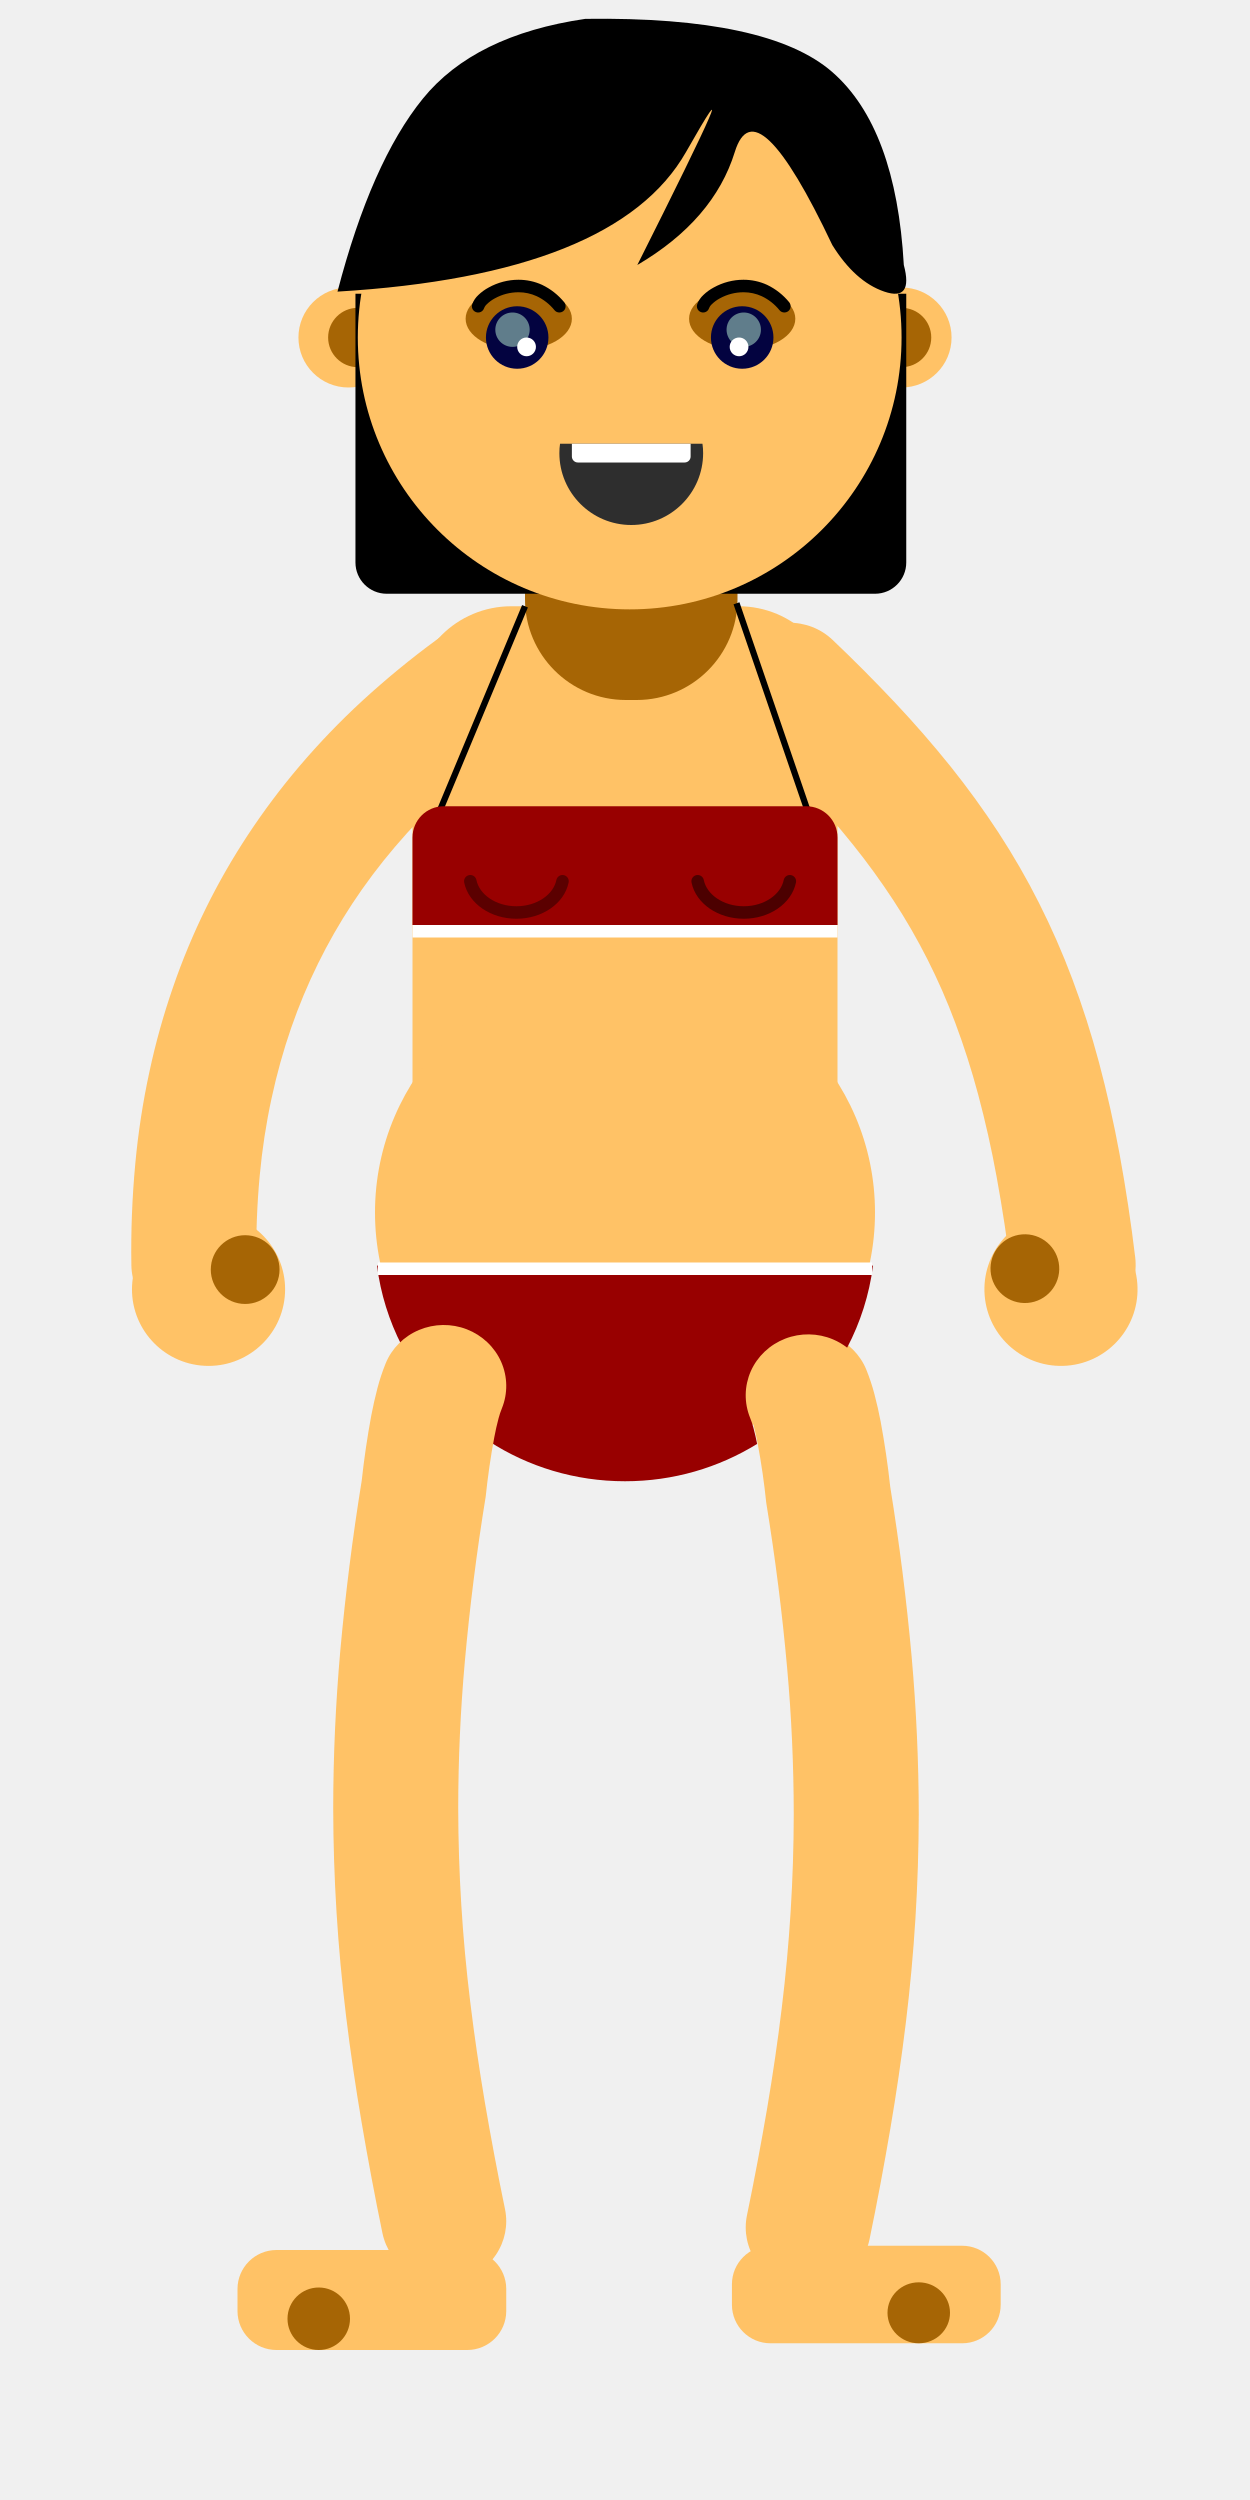
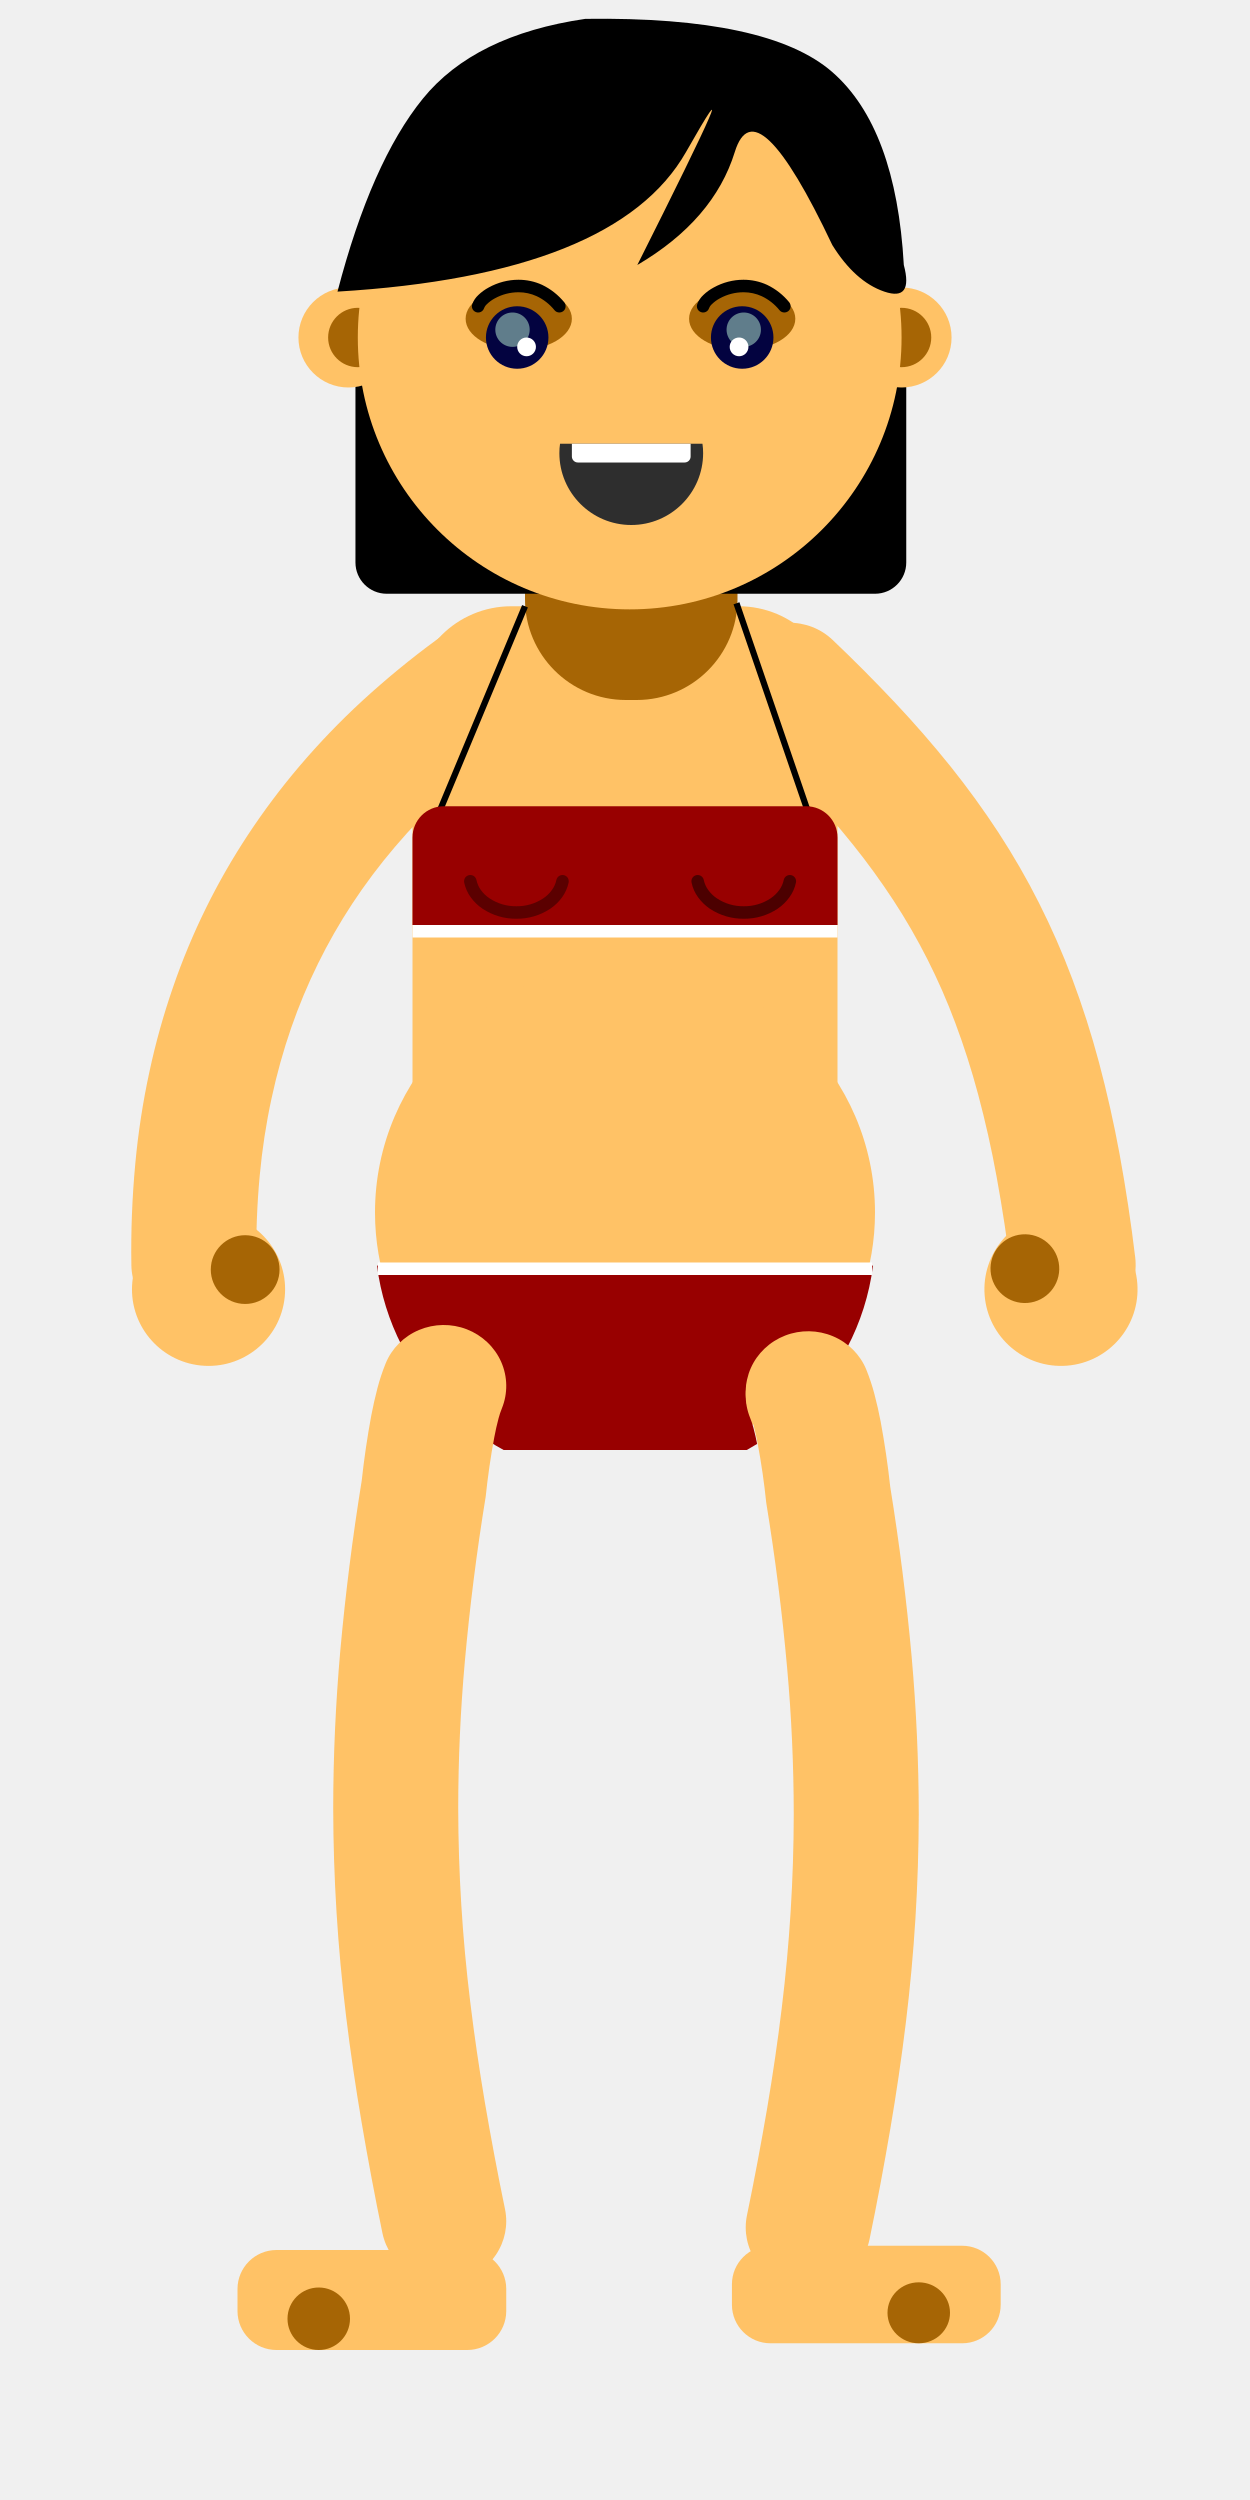
<svg xmlns="http://www.w3.org/2000/svg" style="isolation:isolate" viewBox="0 0 200 400" width="200" height="400">
  <defs>
-     <clipPath id="_clipPath_PtBUYpSvybaQP3iXzHYsOxt9VBMrkJ2j">
+     <clipPath id="_clipPath_6PBO3CdUBfQN3I68DiqHS4d3Pl7EOhTo">
      <rect width="200" height="400" />
    </clipPath>
  </defs>
-   <g clip-path="url(#_clipPath_PtBUYpSvybaQP3iXzHYsOxt9VBMrkJ2j)">
+   <g clip-path="url(#_clipPath_6PBO3CdUBfQN3I68DiqHS4d3Pl7EOhTo)">
    <rect width="200" height="400" style="fill:rgb(102,102,102)" fill-opacity="0" />
-     <path d="M 81.824 97 L 118.176 97 C 126.91 97 134 104.09 134 112.824 L 134 186.176 C 134 194.91 126.91 202 118.176 202 L 81.824 202 C 73.09 202 66 194.91 66 186.176 L 66 112.824 C 66 104.09 73.09 97 81.824 97 Z" style="stroke:none;fill:#FFC266;stroke-miterlimit:10;" />
-     <ellipse vector-effect="non-scaling-stroke" cx="100" cy="194" rx="40" ry="39.5" fill="rgb(255,194,102)" />
-     <g>
-       <circle vector-effect="non-scaling-stroke" cx="55.75" cy="54" r="8" fill="rgb(255,194,102)" />
-       <circle vector-effect="non-scaling-stroke" cx="57.25" cy="54" r="4.75" fill="rgb(166,101,5)" />
+     <g style="isolation:isolate">
+       <path d="M 81.824 97 L 118.176 97 C 126.91 97 134 104.09 134 112.824 L 134 186.176 C 134 194.91 126.91 202 118.176 202 L 81.824 202 C 73.09 202 66 194.91 66 186.176 L 66 112.824 C 66 104.09 73.09 97 81.824 97 Z" style="stroke:none;fill:#FFC266;stroke-miterlimit:10;" />
+       <path d=" M 110.879 232 C 127.679 227.33 140 212.075 140 194 C 140 172.199 122.077 154.5 100 154.5 C 77.923 154.5 60 172.199 60 194 C 60 212.075 72.321 227.33 89.121 232 L 110.879 232 L 110.879 232 Z " fill="rgb(255,194,102)" />
+       <path d="M 100.131 72.5 L 101.869 72.5 C 110.772 72.5 118 79.728 118 88.631 L 118 95.869 C 118 104.772 110.772 112 101.869 112 L 100.131 112 C 91.228 112 84 104.772 84 95.869 L 84 88.631 C 84 79.728 91.228 72.5 100.131 72.5 Z" style="stroke:none;fill:#A66505;stroke-miterlimit:10;" />
    </g>
-     <g>
-       <circle vector-effect="non-scaling-stroke" cx="144.25" cy="54" r="8" fill="rgb(255,194,102)" />
-       <circle vector-effect="non-scaling-stroke" cx="144.25" cy="54" r="4.75" fill="rgb(166,101,5)" />
-     </g>
-     <path d="M 100.131 72.5 L 101.869 72.5 C 110.772 72.5 118 79.728 118 88.631 L 118 95.869 C 118 104.772 110.772 112 101.869 112 L 100.131 112 C 91.228 112 84 104.772 84 95.869 L 84 88.631 C 84 79.728 91.228 72.5 100.131 72.5 Z" style="stroke:none;fill:#A66505;stroke-miterlimit:10;" />
-     <path d="M 56.873 47 L 145 47 L 145 90 C 145 92.76 142.76 95 140 95 L 61.873 95 C 59.113 95 56.873 92.76 56.873 90 L 56.873 47 Z" style="stroke:none;fill:#000000;stroke-miterlimit:10;" />
-     <circle vector-effect="non-scaling-stroke" cx="100.75" cy="54" r="43.5" fill="rgb(255,194,102)" />
-     <ellipse vector-effect="non-scaling-stroke" cx="83" cy="51" rx="8.5" ry="5" fill="rgb(166,101,5)" />
-     <g>
-       <circle vector-effect="non-scaling-stroke" cx="82.75" cy="54" r="5" fill="rgb(3,3,64)" />
-       <circle vector-effect="non-scaling-stroke" cx="82" cy="52.75" r="2.75" fill="rgb(96,125,139)" />
-       <circle vector-effect="non-scaling-stroke" cx="84.25" cy="55.5" r="1.5" fill="rgb(255,255,255)" />
-     </g>
-     <ellipse vector-effect="non-scaling-stroke" cx="118.75" cy="51" rx="8.5" ry="5" fill="rgb(166,101,5)" />
-     <g>
-       <circle vector-effect="non-scaling-stroke" cx="118.75" cy="54" r="5" fill="rgb(3,3,64)" />
-       <circle vector-effect="non-scaling-stroke" cx="119" cy="52.75" r="2.75" fill="rgb(96,125,139)" />
-       <circle vector-effect="non-scaling-stroke" cx="118.25" cy="55.5" r="1.5" fill="rgb(255,255,255)" />
-     </g>
-     <path d=" M 77.44 49.34 C 77.35 49.59 77.16 49.8 76.92 49.91 C 76.68 50.02 76.41 50.03 76.16 49.94 C 75.91 49.85 75.7 49.66 75.59 49.42 C 75.48 49.18 75.47 48.91 75.56 48.66 C 75.77 48.09 76.11 47.59 76.55 47.19 C 77.04 46.72 77.59 46.32 78.19 46 C 79.65 45.19 81.29 44.76 82.96 44.76 C 84.26 44.76 85.54 45.03 86.72 45.57 C 88.1 46.23 89.31 47.18 90.28 48.37 C 90.44 48.58 90.52 48.84 90.49 49.1 C 90.47 49.37 90.34 49.61 90.13 49.78 C 89.92 49.94 89.66 50.02 89.4 49.99 C 89.13 49.97 88.89 49.84 88.72 49.63 C 87.95 48.68 86.98 47.91 85.87 47.39 C 84.96 46.97 83.97 46.76 82.97 46.76 C 81.63 46.76 80.32 47.1 79.15 47.75 C 78.7 47.99 78.28 48.3 77.91 48.66 C 77.7 48.84 77.54 49.08 77.44 49.34 Z " fill="rgb(0,0,0)" />
-     <path d=" M 113.44 49.34 C 113.35 49.59 113.16 49.8 112.92 49.91 C 112.68 50.02 112.41 50.03 112.16 49.94 C 111.91 49.85 111.7 49.66 111.59 49.42 C 111.48 49.18 111.47 48.91 111.56 48.66 C 111.77 48.09 112.11 47.59 112.55 47.19 C 113.04 46.72 113.59 46.32 114.19 46 C 115.65 45.19 117.29 44.76 118.96 44.76 C 120.26 44.76 121.54 45.03 122.72 45.57 C 124.1 46.23 125.31 47.18 126.28 48.37 C 126.44 48.58 126.52 48.84 126.49 49.1 C 126.47 49.37 126.34 49.61 126.13 49.78 C 125.92 49.94 125.66 50.02 125.4 49.99 C 125.13 49.97 124.89 49.84 124.72 49.63 C 123.95 48.68 122.98 47.91 121.87 47.39 C 120.96 46.97 119.97 46.76 118.97 46.76 C 117.63 46.76 116.32 47.1 115.15 47.75 C 114.7 47.99 114.28 48.3 113.91 48.66 C 113.7 48.84 113.54 49.08 113.44 49.34 Z " fill="rgb(0,0,0)" />
-     <path d=" M 112.394 71 C 112.467 71.489 112.5 71.99 112.5 72.5 C 112.5 78.847 107.347 84 101 84 C 94.653 84 89.5 78.847 89.5 72.5 C 89.5 71.99 89.533 71.489 89.606 71 L 112.394 71 L 112.394 71 Z " fill="rgb(46,46,46)" />
-     <path d="M 91.5 71 L 110.5 71 L 110.5 73.04 C 110.5 73.57 110.07 74 109.54 74 L 92.46 74 C 91.93 74 91.5 73.57 91.5 73.04 L 91.5 71 Z" style="stroke:none;fill:#FFFFFF;stroke-miterlimit:10;" />
-     <path d=" M 54 46.658 Q 98.591 43.997 109.771 24.305 Q 120.951 4.614 101.971 42.4 Q 114.191 35.215 117.571 24.305 Q 120.951 13.395 133.17 39.207 Q 136.81 45.061 141.49 46.658 Q 146.17 48.254 144.61 42.4 Q 143.375 20.447 133.17 11.532 Q 122.966 2.618 93.651 3.017 Q 75.907 5.612 67.652 15.79 Q 59.397 25.968 54 46.658 Z " fill="rgb(0,0,0)" />
    <g>
      <path d=" M 119.437 116.878 C 117.518 115.052 116.399 112.542 116.332 109.889 C 116.275 107.235 117.257 104.661 119.093 102.742 C 120.919 100.823 123.429 99.704 126.082 99.637 C 128.735 99.58 131.31 100.562 133.229 102.398 C 136.675 105.669 140.018 109.038 143.278 112.504 C 146.353 115.774 149.296 119.165 152.107 122.656 C 154.821 126.055 157.373 129.577 159.754 133.212 C 162.114 136.839 164.284 140.591 166.231 144.461 C 168.226 148.417 170.009 152.481 171.567 156.632 C 173.203 160.997 174.625 165.45 175.83 169.96 C 177.124 174.824 178.231 179.742 179.14 184.696 C 180.14 190.165 180.972 195.667 181.634 201.182 C 181.95 203.815 181.215 206.471 179.573 208.555 C 177.941 210.639 175.539 211.991 172.905 212.307 C 170.272 212.623 167.616 211.888 165.532 210.246 C 163.448 208.614 162.097 206.212 161.78 203.578 C 161.159 198.461 160.389 193.366 159.461 188.303 C 158.653 183.862 157.667 179.466 156.503 175.113 C 155.467 171.232 154.245 167.406 152.837 163.644 C 151.543 160.175 150.053 156.781 148.38 153.471 C 146.755 150.268 144.966 147.148 142.995 144.133 C 140.978 141.051 138.819 138.06 136.507 135.182 C 134.028 132.086 131.426 129.09 128.703 126.203 C 125.704 123.008 122.612 119.899 119.437 116.878 Z " fill="rgb(255,194,102)" />
      <path d=" M 157.544 207.25 C 157.016 200.51 162.06 194.609 168.801 194.082 C 175.541 193.554 181.442 198.598 181.969 205.339 C 182.497 212.079 177.453 217.98 170.712 218.507 C 163.972 219.035 158.071 213.99 157.544 207.25 Z " fill="rgb(255,194,102)" />
      <path d=" M 158.498 203.414 C 158.261 200.388 160.525 197.739 163.552 197.502 C 166.578 197.265 169.227 199.53 169.464 202.556 C 169.701 205.582 167.436 208.231 164.41 208.468 C 161.384 208.705 158.734 206.44 158.498 203.414 Z " fill="rgb(166,101,5)" />
    </g>
    <g>
      <path d=" M 41.022 202.115 C 41.067 204.764 40.046 207.332 38.209 209.232 C 36.361 211.14 33.834 212.234 31.185 212.28 C 28.536 212.326 25.968 211.304 24.068 209.468 C 22.16 207.62 21.066 205.093 21.02 202.444 C 20.931 197.026 21.142 191.618 21.643 186.231 C 22.1 181.262 22.856 176.324 23.917 171.447 C 24.897 166.864 26.163 162.341 27.701 157.906 C 29.173 153.616 30.928 149.415 32.931 145.341 C 34.921 141.295 37.169 137.377 39.653 133.604 C 42.184 129.766 44.941 126.082 47.92 122.581 C 51.036 118.915 54.385 115.433 57.922 112.172 C 61.725 108.677 65.706 105.402 69.875 102.347 C 72.017 100.791 74.69 100.134 77.312 100.538 C 79.934 100.942 82.289 102.374 83.855 104.518 C 85.411 106.66 86.068 109.333 85.664 111.955 C 85.26 114.577 83.828 116.932 81.685 118.498 C 78.127 121.093 74.718 123.895 71.471 126.885 C 68.524 129.594 65.749 132.492 63.159 135.54 C 60.707 138.422 58.431 141.452 56.353 144.604 C 54.334 147.681 52.502 150.878 50.882 154.178 C 49.238 157.506 47.816 160.927 46.595 164.439 C 45.327 168.118 44.284 171.86 43.465 175.666 C 42.577 179.755 41.944 183.902 41.559 188.075 C 41.123 192.745 40.946 197.432 41.022 202.115 Z " fill="rgb(255,194,102)" />
      <path d=" M 21.183 205.025 C 21.884 198.3 27.912 193.409 34.637 194.11 C 41.361 194.811 46.252 200.839 45.551 207.563 C 44.851 214.288 38.823 219.179 32.098 218.478 C 25.373 217.778 20.483 211.749 21.183 205.025 Z " fill="rgb(255,194,102)" />
      <path d=" M 33.756 202.564 C 34.07 199.545 36.777 197.349 39.796 197.664 C 42.815 197.978 45.011 200.685 44.697 203.704 C 44.382 206.723 41.676 208.919 38.656 208.605 C 35.637 208.29 33.441 205.583 33.756 202.564 Z " fill="rgb(166,101,5)" />
    </g>
+     <g style="isolation:isolate">
+       <path d=" M 119.481 232 C 120.041 231.687 120.595 231.363 121.139 231.027 C 120.971 230.149 120.77 229.286 120.54 228.422 C 120.4 227.895 120.23 227.369 120.02 226.861 C 119.04 224.452 119.08 221.769 120.13 219.389 C 121.18 217.019 123.16 215.146 125.62 214.19 C 128.08 213.234 130.84 213.273 133.27 214.297 C 134.093 214.643 134.856 215.09 135.542 215.626 C 137.652 211.604 139.082 207.179 139.682 202.5 L 60.318 202.5 C 60.9 207.04 62.263 211.341 64.272 215.267 C 64.82 214.885 65.414 214.561 66.043 214.297 C 68.473 213.273 71.233 213.234 73.693 214.19 C 76.153 215.146 78.133 217.019 79.183 219.389 C 80.233 221.769 80.273 224.452 79.293 226.861 C 79.083 227.369 78.913 227.895 78.773 228.422 C 78.578 229.152 78.405 229.883 78.254 230.622 C 79.011 231.111 79.786 231.575 80.586 232 L 119.481 232 L 119.481 232 Z " fill="rgb(152,0,0)" />
+       <g>
+         <path d=" M 83.54 96.81 L 84.46 97.19 L 69.46 133.19 L 68.54 132.81 L 83.54 96.81 Z " fill="rgb(0,0,0)" />
+         <path d=" M 130.47 131.84 L 130.64 132.31 L 129.69 132.64 L 129.53 132.16 L 117.53 97.16 L 117.36 96.69 L 118.31 96.36 L 118.47 96.84 L 130.47 131.84 Z " fill="rgb(0,0,0)" />
+         <path d="M 71 129 L 129 129 C 131.76 129 134 131.24 134 134 L 134 148 L 66 148 L 66 134 C 66 131.24 68.24 129 71 129 Z" style="stroke:none;fill:#980000;stroke-miterlimit:10;" />
+         <rect x="66" y="148" width="68" height="2" transform="matrix(1,0,0,1,0,0)" fill="rgb(255,255,255)" />
+         <path d=" M 89.02 140.79 C 89.08 140.53 89.23 140.31 89.45 140.16 C 89.68 140.02 89.95 139.97 90.21 140.02 C 90.47 140.08 90.69 140.23 90.84 140.45 C 90.98 140.68 91.03 140.95 90.98 141.21 C 90.8 142.06 90.44 142.86 89.94 143.56 C 89.42 144.28 88.78 144.9 88.04 145.4 C 86.44 146.46 84.55 147.02 82.62 147 C 80.7 147.02 78.81 146.46 77.21 145.4 C 76.47 144.9 75.83 144.28 75.31 143.56 C 74.8 142.86 74.45 142.06 74.27 141.21 C 74.22 140.95 74.27 140.68 74.41 140.45 C 74.56 140.23 74.78 140.08 75.04 140.02 C 75.3 139.97 75.57 140.02 75.8 140.16 C 76.02 140.31 76.17 140.53 76.23 140.79 C 76.35 141.37 76.59 141.92 76.93 142.39 C 77.31 142.92 77.78 143.37 78.32 143.73 C 79.59 144.58 81.09 145.02 82.62 145 C 84.15 145.02 85.66 144.58 86.93 143.73 C 87.47 143.37 87.94 142.92 88.31 142.39 C 88.66 141.92 88.9 141.37 89.02 140.79 Z " fill="rgb(91,0,0)" />
+         <path d=" M 125.4 140.79 C 125.45 140.53 125.61 140.31 125.83 140.16 C 126.05 140.02 126.32 139.97 126.58 140.02 C 126.84 140.08 127.07 140.23 127.21 140.45 C 127.36 140.68 127.41 140.95 127.35 141.21 C 127.18 142.06 126.82 142.86 126.31 143.56 C 125.79 144.28 125.15 144.9 124.42 145.4 C 122.82 146.46 120.93 147.02 119 147 C 117.07 147.02 115.18 146.46 113.58 145.4 C 112.85 144.9 112.21 144.28 111.69 143.56 C 111.18 142.86 110.82 142.06 110.65 141.21 C 110.59 140.95 110.64 140.68 110.79 140.45 C 110.93 140.23 111.16 140.08 111.42 140.02 C 111.68 139.97 111.95 140.02 112.17 140.16 C 112.39 140.31 112.55 140.53 112.6 140.79 C 112.72 141.37 112.97 141.92 113.31 142.39 C 113.69 142.92 114.16 143.37 114.69 143.73 C 115.97 144.58 117.47 145.02 119 145 C 120.53 145.02 122.03 144.58 123.31 143.73 C 123.84 143.37 124.31 142.92 124.69 142.39 C 125.03 141.92 125.28 141.37 125.4 140.79 Z " fill="rgb(76,0,0)" />
+       </g>
+       <rect x="60.459" y="202" width="79.081" height="2" transform="matrix(1,0,0,1,0,0)" fill="rgb(255,255,255)" />
+     </g>
    <g>
      <path d="M 44.24 360 L 74.76 360 C 78.204 360 81 362.796 81 366.24 L 81 369.76 C 81 373.204 78.204 376 74.76 376 L 44.24 376 C 40.796 376 38 373.204 38 369.76 L 38 366.24 C 38 362.796 40.796 360 44.24 360 Z" style="stroke:none;fill:#FFC266;stroke-miterlimit:10;" />
      <circle vector-effect="non-scaling-stroke" cx="51" cy="371" r="5" fill="rgb(166,101,5)" />
+       <path d=" M 80.293 225.361 C 81.273 222.952 81.233 220.269 80.183 217.889 C 79.133 215.519 77.153 213.646 74.693 212.69 C 72.233 211.734 69.473 211.773 67.043 212.797 C 64.603 213.821 62.683 215.743 61.703 218.143 C 61.183 219.44 60.743 220.757 60.393 222.103 C 60.013 223.557 59.683 225.01 59.403 226.483 C 58.763 229.936 58.253 233.419 57.873 236.911 C 56.413 245.944 55.263 255.035 54.443 264.156 C 53.703 272.506 53.323 280.885 53.313 289.275 C 53.333 300.405 54.023 311.535 55.373 322.597 C 56.063 328.264 56.893 333.912 57.853 339.551 C 58.863 345.491 59.973 351.412 61.193 357.314 C 61.723 359.85 63.253 362.084 65.463 363.518 C 67.673 364.952 70.373 365.469 72.973 364.952 C 75.573 364.445 77.853 362.943 79.323 360.797 C 80.793 358.641 81.323 356.007 80.803 353.471 C 79.623 347.784 78.553 342.077 77.573 336.351 C 76.673 331.015 75.883 325.66 75.233 320.285 C 73.973 309.994 73.333 299.634 73.313 289.265 C 73.323 281.451 73.673 273.638 74.373 265.853 C 75.163 257.016 76.283 248.207 77.713 239.447 C 78.043 236.277 78.493 233.116 79.083 229.985 C 79.273 228.951 79.503 227.937 79.773 226.922 C 79.913 226.395 80.083 225.869 80.293 225.361 Z " fill="rgb(255,194,102)" />
    </g>
    <g>
      <path d=" M 120.02 226.361 C 119.04 223.952 119.08 221.269 120.13 218.889 C 121.18 216.519 123.16 214.646 125.62 213.69 C 128.08 212.734 130.84 212.773 133.27 213.797 C 135.71 214.821 137.63 216.743 138.61 219.143 C 139.13 220.44 139.57 221.757 139.92 223.103 C 140.3 224.557 140.63 226.01 140.91 227.483 C 141.55 230.936 142.06 234.419 142.44 237.911 C 143.9 246.944 145.05 256.035 145.87 265.156 C 146.61 273.506 146.99 281.885 147 290.275 C 146.98 301.405 146.29 312.535 144.94 323.597 C 144.25 329.264 143.42 334.912 142.46 340.551 C 141.45 346.491 140.34 352.412 139.12 358.314 C 138.59 360.85 137.06 363.084 134.85 364.518 C 132.64 365.952 129.94 366.469 127.34 365.952 C 124.74 365.445 122.46 363.943 120.99 361.797 C 119.52 359.641 118.99 357.007 119.51 354.471 C 120.69 348.784 121.76 343.077 122.74 337.351 C 123.64 332.015 124.43 326.66 125.08 321.285 C 126.34 310.994 126.98 300.634 127 290.265 C 126.99 282.451 126.64 274.638 125.94 266.853 C 125.15 258.016 124.03 249.207 122.6 240.447 C 122.27 237.277 121.82 234.116 121.23 230.985 C 121.04 229.951 120.81 228.937 120.54 227.922 C 120.4 227.395 120.23 226.869 120.02 226.361 Z " fill="rgb(255,194,102)" />
      <path d="M 123.273 359.319 L 153.947 359.319 C 157.348 359.319 160.11 362.08 160.11 365.482 L 160.11 368.763 C 160.11 372.165 157.348 374.926 153.947 374.926 L 123.273 374.926 C 119.872 374.926 117.11 372.165 117.11 368.763 L 117.11 365.482 C 117.11 362.08 119.872 359.319 123.273 359.319 Z" style="stroke:none;fill:#FFC266;stroke-miterlimit:10;" />
      <ellipse vector-effect="non-scaling-stroke" cx="147" cy="370.049" rx="5" ry="4.877" fill="rgb(166,101,5)" />
    </g>
-     <g>
-       <line x1="69" y1="133" x2="84" y2="97" vector-effect="non-scaling-stroke" stroke-width="1" stroke="rgb(0,0,0)" stroke-linejoin="miter" stroke-linecap="butt" stroke-miterlimit="3" />
-       <line x1="118" y1="97" x2="130" y2="132" vector-effect="non-scaling-stroke" stroke-width="1" stroke="rgb(0,0,0)" stroke-linejoin="miter" stroke-linecap="square" stroke-miterlimit="3" />
-       <path d="M 71 129 L 129 129 C 131.76 129 134 131.24 134 134 L 134 148 L 66 148 L 66 134 C 66 131.24 68.24 129 71 129 Z" style="stroke:none;fill:#980000;stroke-miterlimit:10;" />
-       <rect x="66" y="148" width="68" height="2" transform="matrix(1,0,0,1,0,0)" fill="rgb(255,255,255)" />
-       <path d=" M 90 141 C 89.421 143.839 86.336 146 82.625 146 C 78.914 146 75.828 143.839 75.249 141" fill="none" vector-effect="non-scaling-stroke" stroke-width="2" stroke="rgb(91,0,0)" stroke-linejoin="miter" stroke-linecap="round" stroke-miterlimit="3" />
-       <path d=" M 126.375 141 C 125.796 143.839 122.711 146 119 146 C 115.289 146 112.204 143.839 111.625 141" fill="none" vector-effect="non-scaling-stroke" stroke-width="2" stroke="rgb(76,0,0)" stroke-linejoin="miter" stroke-linecap="round" stroke-miterlimit="3" />
+     <g style="isolation:isolate">
+       <path d="M 56.873 47 L 145 47 L 145 90 C 145 92.76 142.76 95 140 95 L 61.873 95 C 59.113 95 56.873 92.76 56.873 90 L 56.873 47 Z" style="stroke:none;fill:#000000;stroke-miterlimit:10;" />
+       <g>
+         <circle vector-effect="non-scaling-stroke" cx="55.75" cy="54" r="8" fill="rgb(255,194,102)" />
+         <circle vector-effect="non-scaling-stroke" cx="57.25" cy="54" r="4.75" fill="rgb(166,101,5)" />
+       </g>
+       <g>
+         <circle vector-effect="non-scaling-stroke" cx="144.25" cy="54" r="8" fill="rgb(255,194,102)" />
+         <circle vector-effect="non-scaling-stroke" cx="144.25" cy="54" r="4.75" fill="rgb(166,101,5)" />
+       </g>
+       <circle vector-effect="non-scaling-stroke" cx="100.75" cy="54" r="43.5" fill="rgb(255,194,102)" />
+       <ellipse vector-effect="non-scaling-stroke" cx="83" cy="51" rx="8.5" ry="5" fill="rgb(166,101,5)" />
+       <g>
+         <circle vector-effect="non-scaling-stroke" cx="82.75" cy="54" r="5" fill="rgb(3,3,64)" />
+         <circle vector-effect="non-scaling-stroke" cx="82" cy="52.75" r="2.75" fill="rgb(96,125,139)" />
+         <circle vector-effect="non-scaling-stroke" cx="84.25" cy="55.5" r="1.5" fill="rgb(255,255,255)" />
+       </g>
+       <ellipse vector-effect="non-scaling-stroke" cx="118.75" cy="51" rx="8.5" ry="5" fill="rgb(166,101,5)" />
+       <g>
+         <circle vector-effect="non-scaling-stroke" cx="118.75" cy="54" r="5" fill="rgb(3,3,64)" />
+         <circle vector-effect="non-scaling-stroke" cx="119" cy="52.75" r="2.75" fill="rgb(96,125,139)" />
+         <circle vector-effect="non-scaling-stroke" cx="118.25" cy="55.5" r="1.5" fill="rgb(255,255,255)" />
+       </g>
+       <path d=" M 77.44 49.34 C 77.35 49.59 77.16 49.8 76.92 49.91 C 76.68 50.02 76.41 50.03 76.16 49.94 C 75.91 49.85 75.7 49.66 75.59 49.42 C 75.48 49.18 75.47 48.91 75.56 48.66 C 75.77 48.09 76.11 47.59 76.55 47.19 C 77.04 46.72 77.59 46.32 78.19 46 C 79.65 45.19 81.29 44.76 82.96 44.76 C 84.26 44.76 85.54 45.03 86.72 45.57 C 88.1 46.23 89.31 47.18 90.28 48.37 C 90.44 48.58 90.52 48.84 90.49 49.1 C 90.47 49.37 90.34 49.61 90.13 49.78 C 89.92 49.94 89.66 50.02 89.4 49.99 C 89.13 49.97 88.89 49.84 88.72 49.63 C 87.95 48.68 86.98 47.91 85.87 47.39 C 84.96 46.97 83.97 46.76 82.97 46.76 C 81.63 46.76 80.32 47.1 79.15 47.75 C 78.7 47.99 78.28 48.3 77.91 48.66 C 77.7 48.84 77.54 49.08 77.44 49.34 Z " fill="rgb(0,0,0)" />
+       <path d=" M 113.44 49.34 C 113.35 49.59 113.16 49.8 112.92 49.91 C 112.68 50.02 112.41 50.03 112.16 49.94 C 111.91 49.85 111.7 49.66 111.59 49.42 C 111.48 49.18 111.47 48.91 111.56 48.66 C 111.77 48.09 112.11 47.59 112.55 47.19 C 113.04 46.72 113.59 46.32 114.19 46 C 115.65 45.19 117.29 44.76 118.96 44.76 C 120.26 44.76 121.54 45.03 122.72 45.57 C 124.1 46.23 125.31 47.18 126.28 48.37 C 126.44 48.58 126.52 48.84 126.49 49.1 C 126.47 49.37 126.34 49.61 126.13 49.78 C 125.92 49.94 125.66 50.02 125.4 49.99 C 125.13 49.97 124.89 49.84 124.72 49.63 C 123.95 48.68 122.98 47.91 121.87 47.39 C 120.96 46.97 119.97 46.76 118.97 46.76 C 117.63 46.76 116.32 47.1 115.15 47.75 C 114.7 47.99 114.28 48.3 113.91 48.66 C 113.7 48.84 113.54 49.08 113.44 49.34 Z " fill="rgb(0,0,0)" />
+       <path d=" M 112.394 71 C 112.467 71.489 112.5 71.99 112.5 72.5 C 112.5 78.847 107.347 84 101 84 C 94.653 84 89.5 78.847 89.5 72.5 C 89.5 71.99 89.533 71.489 89.606 71 L 112.394 71 L 112.394 71 Z " fill="rgb(46,46,46)" />
+       <path d="M 91.5 71 L 110.5 71 L 110.5 73.04 C 110.5 73.57 110.07 74 109.54 74 L 92.46 74 C 91.93 74 91.5 73.57 91.5 73.04 L 91.5 71 Z" style="stroke:none;fill:#FFFFFF;stroke-miterlimit:10;" />
+       <path d=" M 54 46.658 Q 98.591 43.997 109.771 24.305 Q 120.951 4.614 101.971 42.4 Q 114.191 35.215 117.571 24.305 Q 120.951 13.395 133.17 39.207 Q 136.81 45.061 141.49 46.658 Q 146.17 48.254 144.61 42.4 Q 143.375 20.447 133.17 11.532 Q 122.966 2.618 93.651 3.017 Q 75.907 5.612 67.652 15.79 Q 59.397 25.968 54 46.658 Z " fill="rgb(0,0,0)" />
    </g>
-     <path d=" M 60.318 202.5 L 139.682 202.5 C 139.082 207.179 137.652 211.604 135.542 215.626 C 134.856 215.09 134.093 214.643 133.27 214.297 C 130.84 213.273 128.08 213.234 125.62 214.19 C 123.16 215.146 121.18 217.019 120.13 219.389 C 119.08 221.769 119.04 224.452 120.02 226.861 C 120.23 227.369 120.4 227.895 120.54 228.422 C 120.77 229.286 120.971 230.149 121.139 231.027 C 115.007 234.813 107.76 237 100 237 C 91.978 237 84.504 234.663 78.254 230.622 C 78.405 229.883 78.578 229.152 78.773 228.422 C 78.913 227.895 79.083 227.369 79.293 226.861 C 80.273 224.452 80.233 221.769 79.183 219.389 C 78.133 217.019 76.153 215.146 73.693 214.19 C 71.233 213.234 68.473 213.273 66.043 214.297 C 65.414 214.561 64.82 214.885 64.272 215.267 C 62.263 211.341 60.9 207.04 60.318 202.5 Z " fill-rule="evenodd" fill="rgb(152,0,0)" />
-     <path d=" M 80.293 225.361 C 81.273 222.952 81.233 220.269 80.183 217.889 C 79.133 215.519 77.153 213.646 74.693 212.69 C 72.233 211.734 69.473 211.773 67.043 212.797 C 64.603 213.821 62.683 215.743 61.703 218.143 C 61.183 219.44 60.743 220.757 60.393 222.103 C 60.013 223.557 59.683 225.01 59.403 226.483 C 58.763 229.936 58.253 233.419 57.873 236.911 C 56.413 245.944 55.263 255.035 54.443 264.156 C 53.703 272.506 53.323 280.885 53.313 289.275 C 53.333 300.405 54.023 311.535 55.373 322.597 C 56.063 328.264 56.893 333.912 57.853 339.551 C 58.863 345.491 59.973 351.412 61.193 357.314 C 61.723 359.85 63.253 362.084 65.463 363.518 C 67.673 364.952 70.373 365.469 72.973 364.952 C 75.573 364.445 77.853 362.943 79.323 360.797 C 80.793 358.641 81.323 356.007 80.803 353.471 C 79.623 347.784 78.553 342.077 77.573 336.351 C 76.673 331.015 75.883 325.66 75.233 320.285 C 73.973 309.994 73.333 299.634 73.313 289.265 C 73.323 281.451 73.673 273.638 74.373 265.853 C 75.163 257.016 76.283 248.207 77.713 239.447 C 78.043 236.277 78.493 233.116 79.083 229.985 C 79.273 228.951 79.503 227.937 79.773 226.922 C 79.913 226.395 80.083 225.869 80.293 225.361 Z " fill="rgb(255,194,102)" />
-     <rect x="60.459" y="202" width="79.081" height="2" transform="matrix(1,0,0,1,0,0)" fill="rgb(255,255,255)" />
  </g>
</svg>
